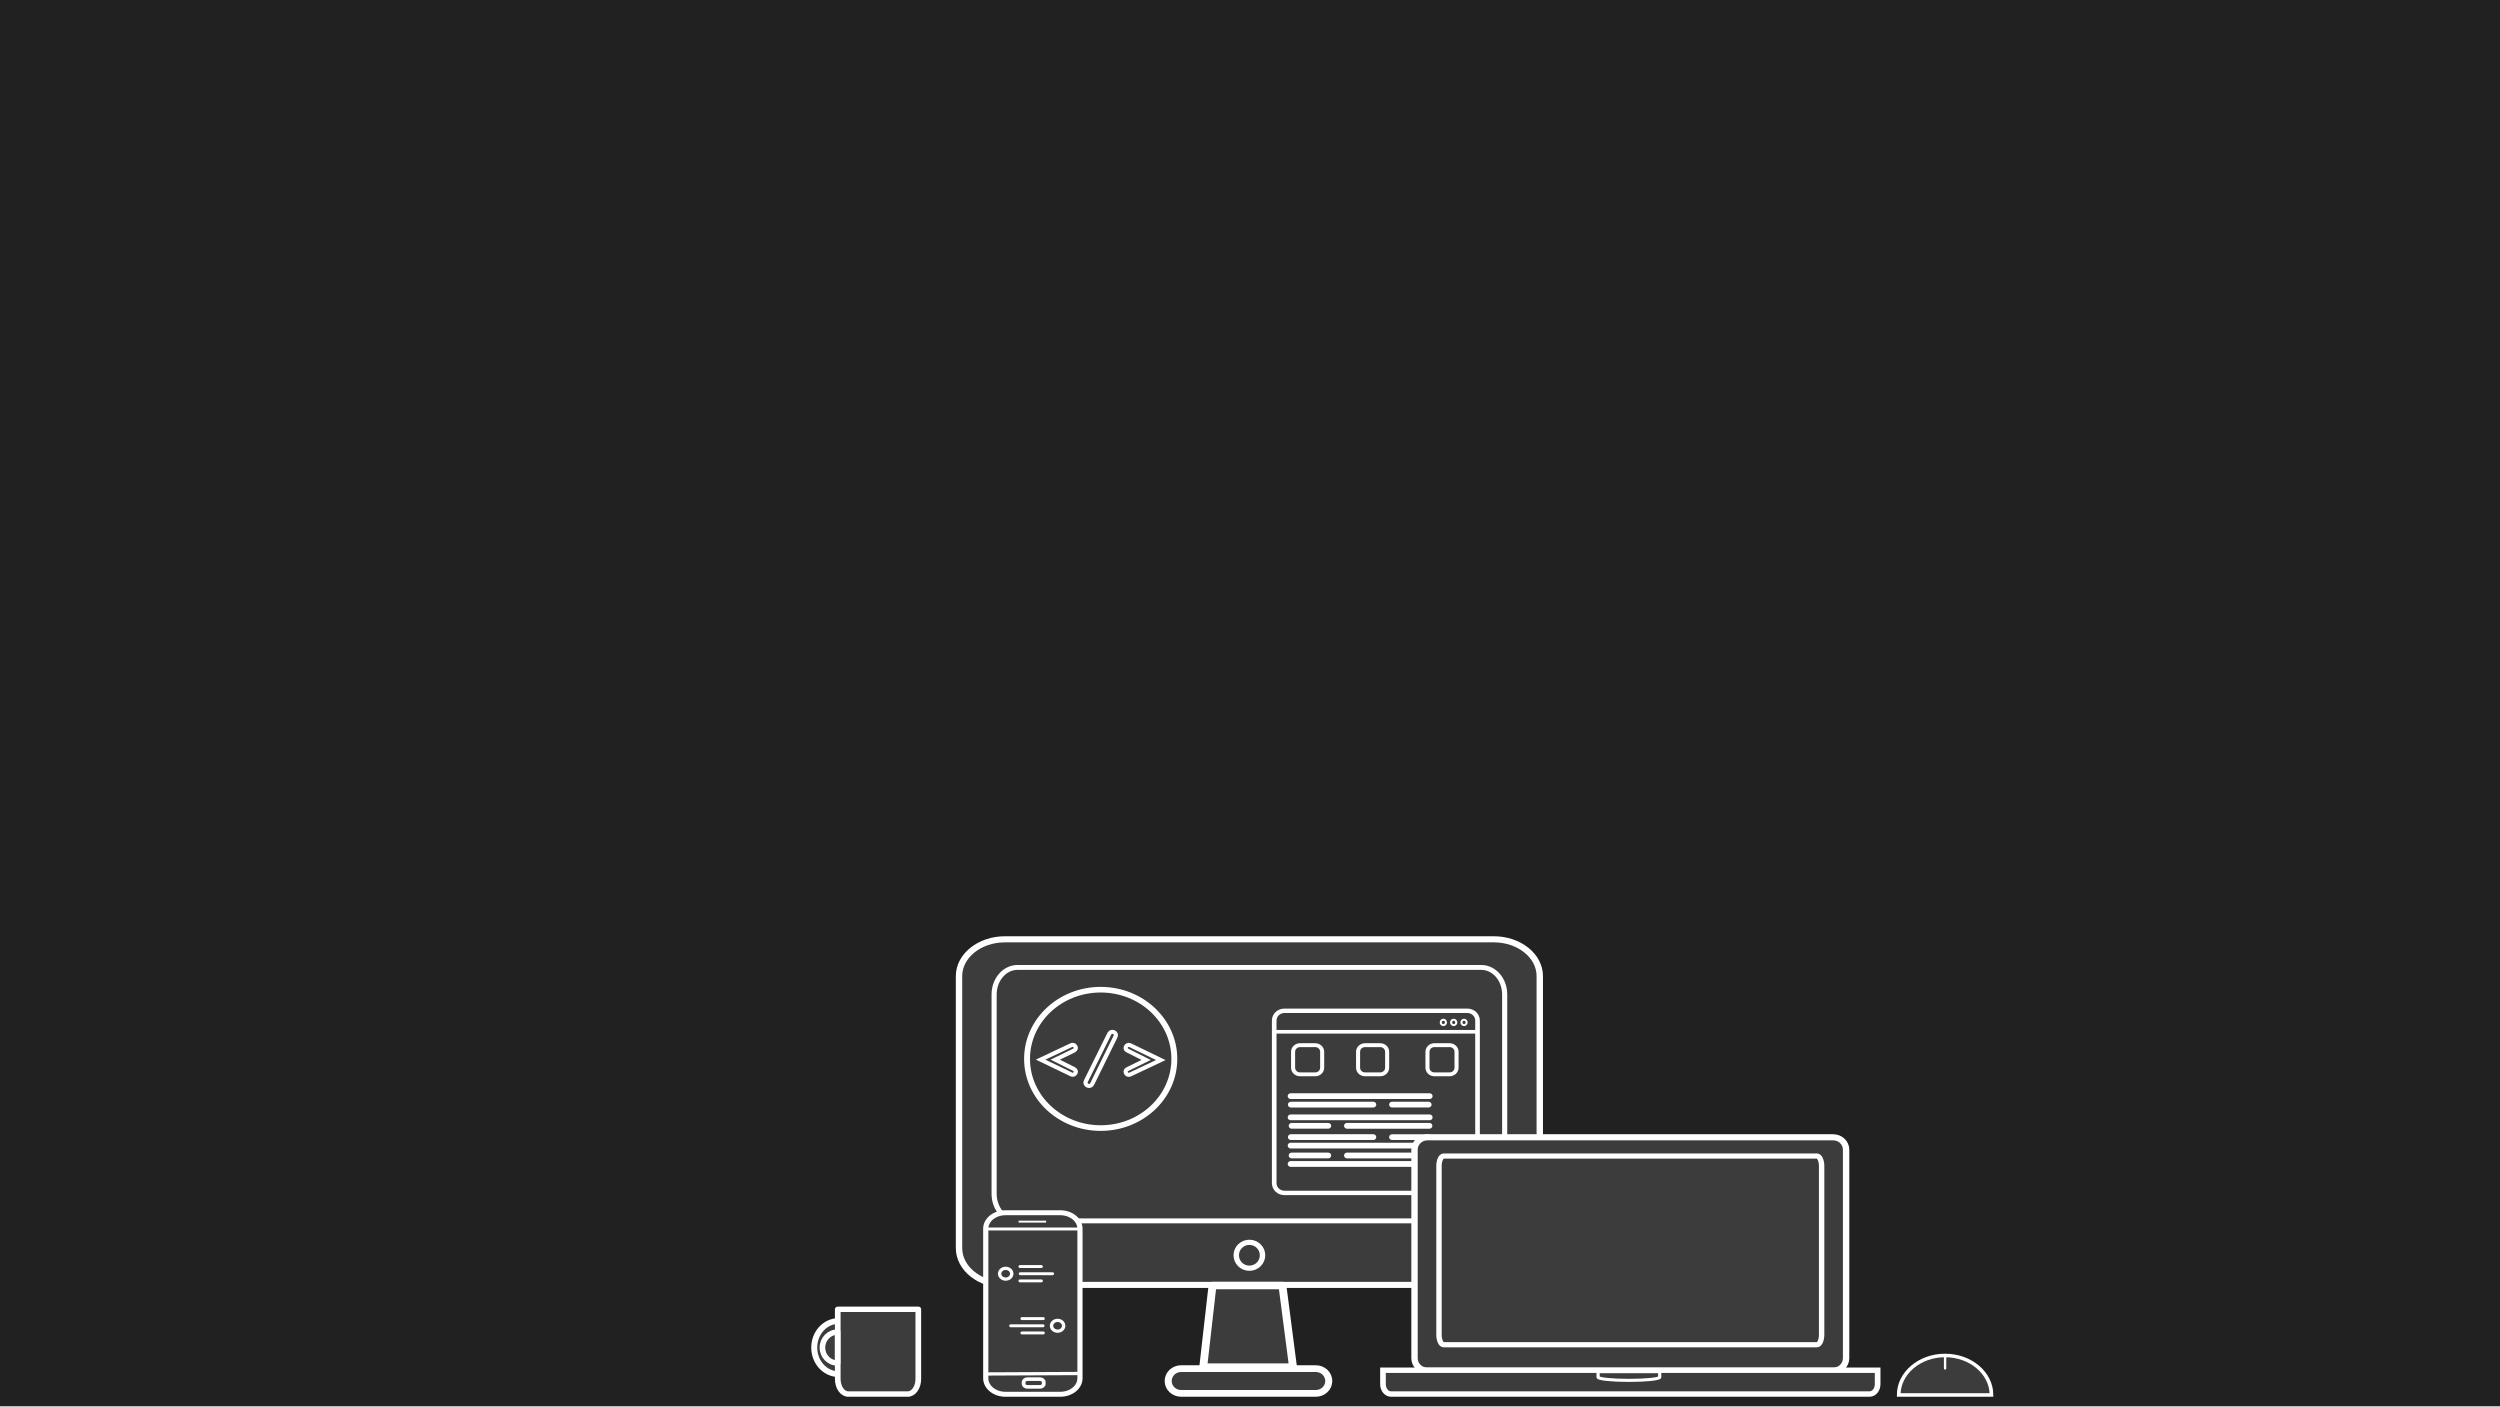
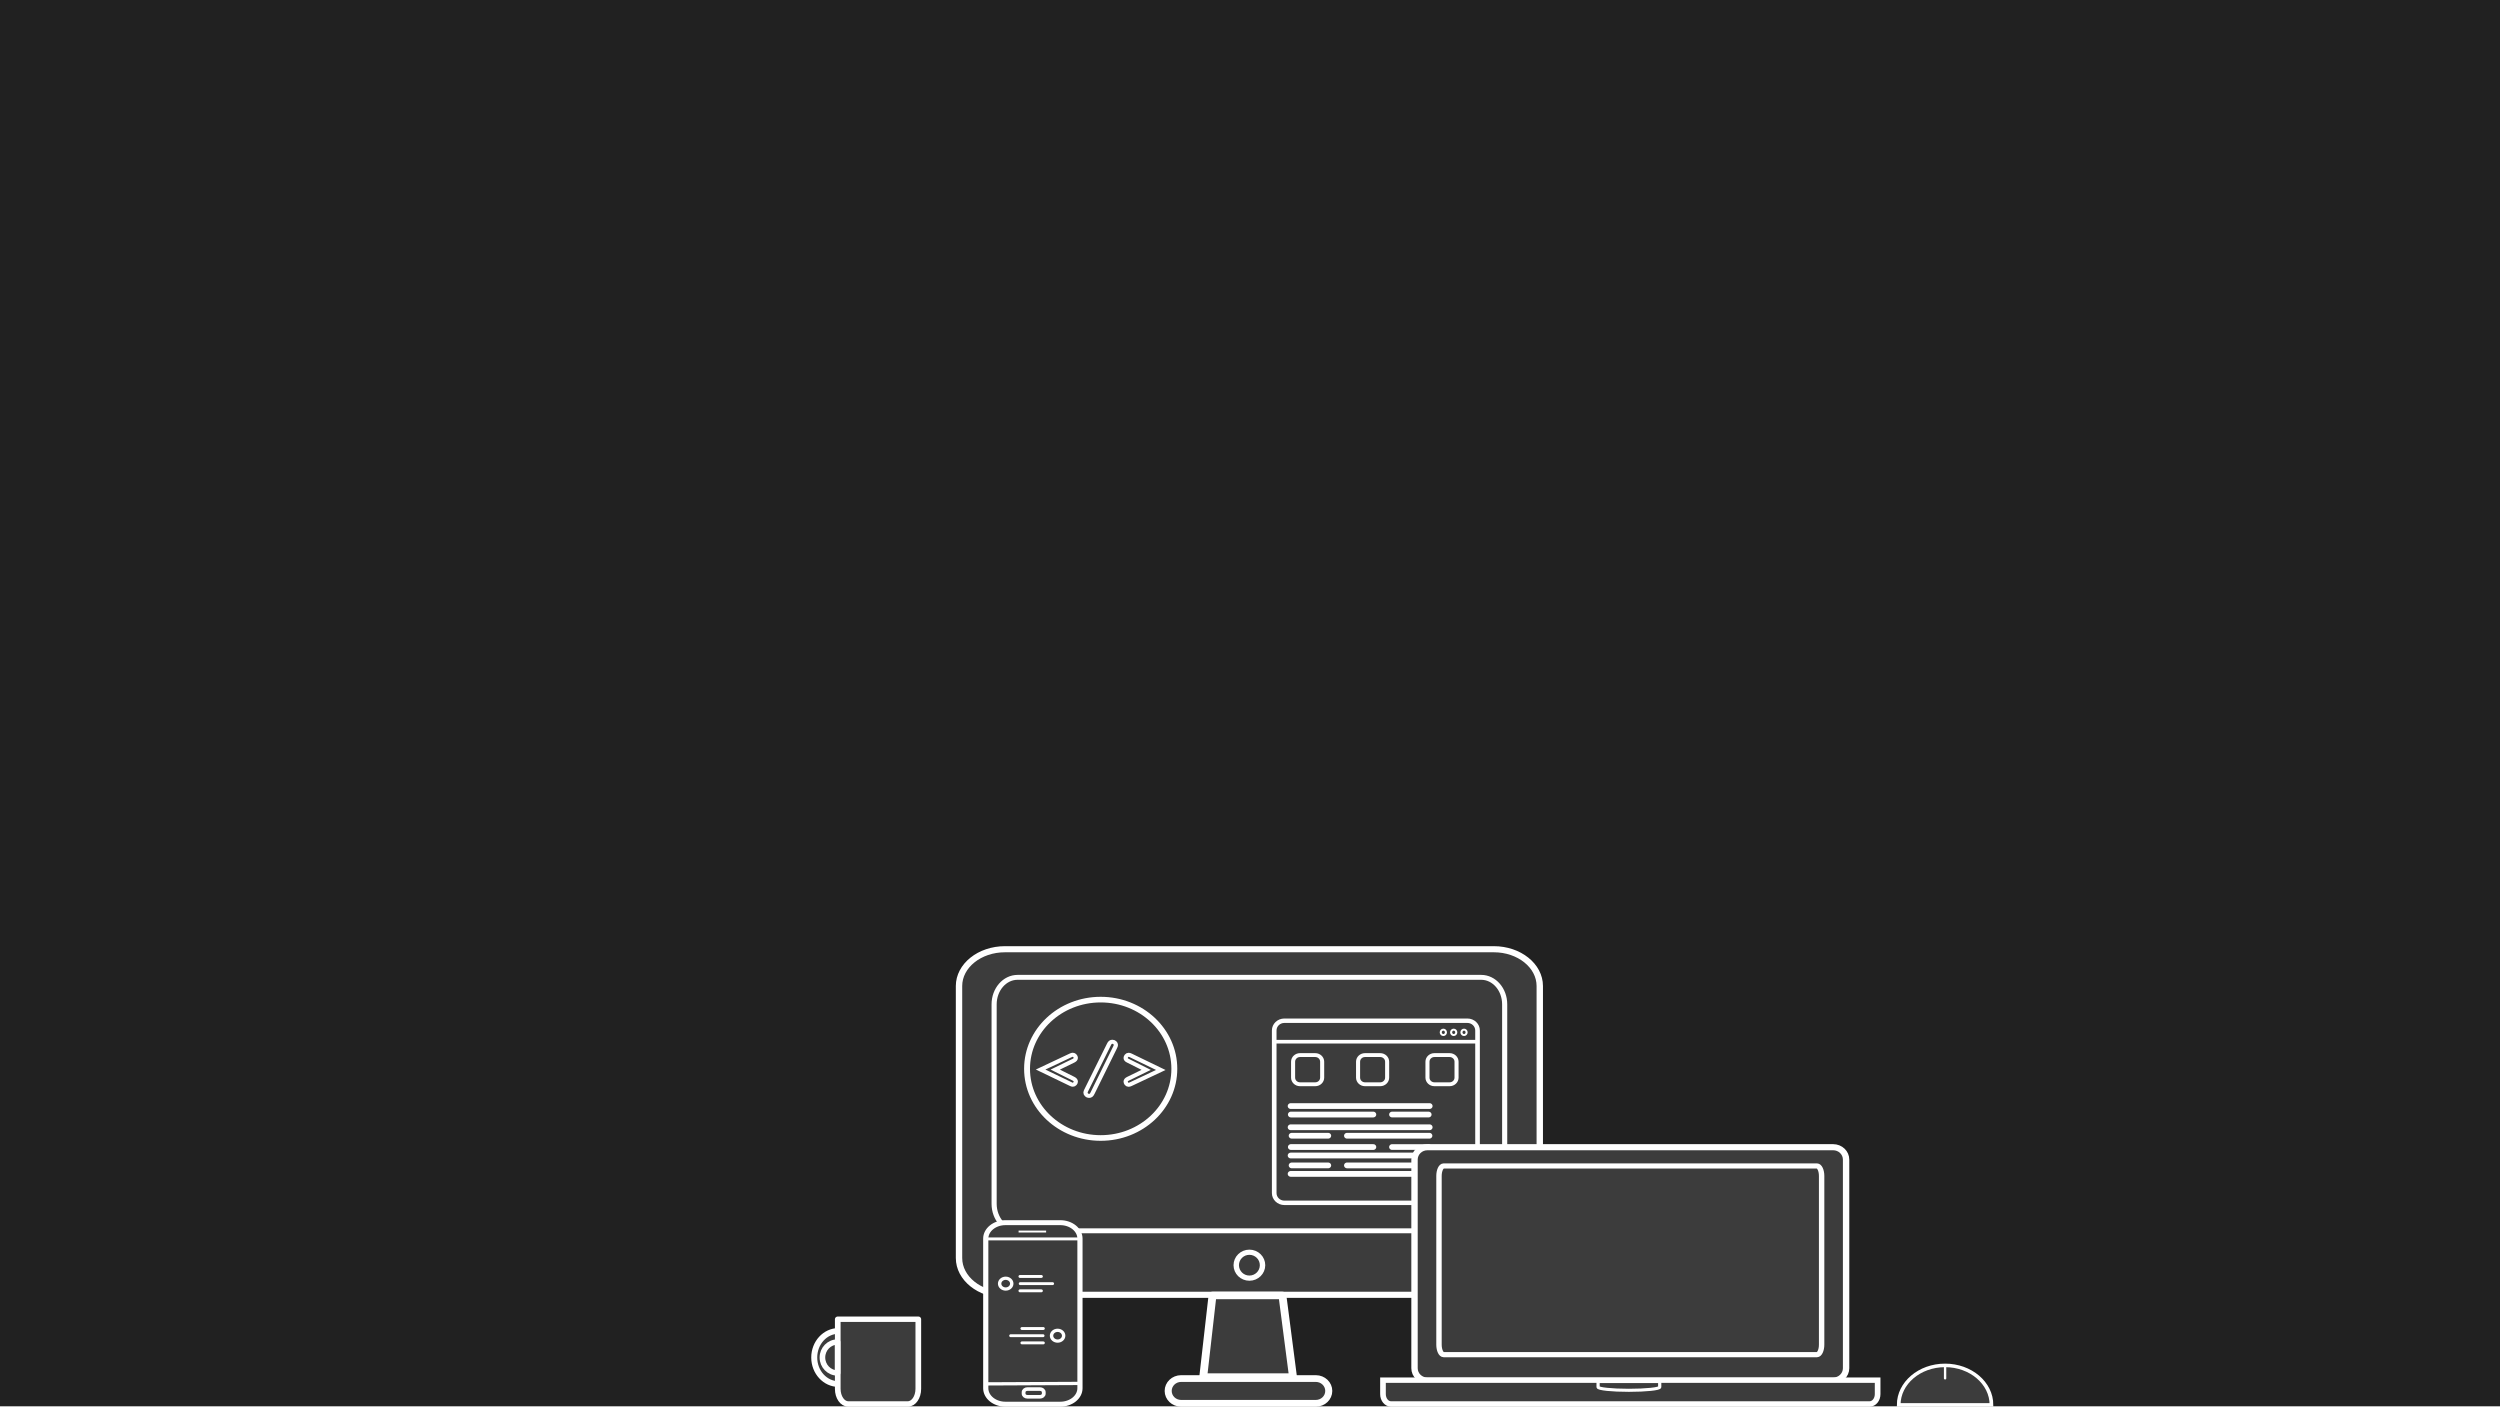
<svg xmlns="http://www.w3.org/2000/svg" width="266.648mm" height="149.99mm" viewBox="0 0 266.648 149.99" version="1.1" id="svg8">
  <defs id="defs2">
    </defs>
  <g id="layer1" transform="translate(-618.7133,462.193)">
    <rect style="fill:#1a1a1a;fill-opacity:0.963;stroke:none;stroke-width:1.273;stroke-linecap:round;stroke-linejoin:round;stroke-miterlimit:4;stroke-dasharray:none;stroke-opacity:1" id="rect1392" width="266.648" height="149.99" x="618.713" y="-462.193" ry="0" />
-     <g id="g1388" transform="matrix(0.3782167,0,0,0.3618563,762.9304,-410.3196)" style="fill:#3c3c3c;fill-opacity:1">
+     <g id="g1388" transform="matrix(0.3782167,0,0,0.3618563,762.9304,-409.2613)" style="fill:#3c3c3c;fill-opacity:1">
      <g style="fill:#3c3c3c;fill-opacity:1;stroke:#ffffff;stroke-opacity:1" transform="translate(-11.64167,2.839784)" id="g946">
        <path style="fill:#3c3c3c;fill-opacity:1;stroke:#ffffff;stroke-width:1.04;stroke-linecap:square;stroke-linejoin:miter;stroke-miterlimit:4;stroke-dasharray:none;stroke-opacity:1" d="m 191.938,264.988 h -26.16 c 0,-6.433 5.856,-11.648 13.08,-11.648 7.224,0 13.08,5.215 13.08,11.648 z" id="path939" />
        <path style="fill:#3c3c3c;fill-opacity:1;stroke:#ffffff;stroke-width:0.666;stroke-linecap:round;stroke-linejoin:round;stroke-miterlimit:4;stroke-dasharray:none;stroke-opacity:1" d="m 178.86,253.519 v 3.649" id="path942" />
      </g>
      <g style="fill:#3c3c3c;fill-opacity:1;stroke:#ffffff;stroke-opacity:1" transform="translate(-4.7625,3.317231)" id="g967">
        <path id="path954" d="m -146.927,250.534 c 0,4.325 3.072,7.83 6.861,7.83 v -15.661 c -3.789,0 -6.861,3.506 -6.861,7.83 z" style="fill:#3c3c3c;fill-opacity:1;stroke:#ffffff;stroke-width:1.688;stroke-linecap:round;stroke-linejoin:round;stroke-miterlimit:4;stroke-dasharray:none;stroke-opacity:1" />
        <path style="fill:#3c3c3c;fill-opacity:1;stroke:#ffffff;stroke-width:1.6;stroke-linecap:round;stroke-linejoin:round;stroke-miterlimit:4;stroke-dasharray:none;stroke-opacity:1" d="m -140.294,239.258 v 20.517 c 0,2.468 1.32,4.456 2.959,4.456 h 16.799 c 1.639,0 2.959,-1.987 2.959,-4.456 V 239.258 Z" id="rect948" />
        <path style="fill:#3c3c3c;fill-opacity:1;stroke:#ffffff;stroke-width:1.582;stroke-linecap:round;stroke-linejoin:round;stroke-miterlimit:4;stroke-dasharray:none;stroke-opacity:1" d="m -144.617,250.534 c 0,2.52 1.913,4.563 4.273,4.563 v -9.127 c -2.36,0 -4.273,2.043 -4.273,4.563 z" id="path951" />
      </g>
      <g style="fill:#3c3c3c;fill-opacity:1;stroke:#ffffff;stroke-opacity:1" transform="translate(0,0.2883308)" id="g1245">
        <g style="fill:#3c3c3c;fill-opacity:1;stroke:#ffffff;stroke-opacity:1" id="g1211">
          <g style="fill:#3c3c3c;fill-opacity:1;stroke:#ffffff;stroke-opacity:1" id="g1154">
            <g style="fill:#3c3c3c;fill-opacity:1;stroke:#ffffff;stroke-opacity:1" id="g979">
              <rect rx="12.965" ry="10.848" y="133.223" x="-110.86" height="101.865" width="163.777" id="rect815" style="fill:#3c3c3c;fill-opacity:1;stroke:#ffffff;stroke-width:1.8;stroke-linecap:round;stroke-linejoin:round;stroke-miterlimit:4;stroke-dasharray:none;stroke-opacity:1" />
              <rect rx="6.615" style="fill:#3c3c3c;fill-opacity:1;stroke:#ffffff;stroke-width:1.445;stroke-linecap:round;stroke-linejoin:round;stroke-miterlimit:4;stroke-dasharray:none;stroke-opacity:1" id="rect817" width="143.981" height="74.705" x="-100.962" y="141.511" ry="7.956" />
              <ellipse ry="3.82" rx="3.708" cy="226.356" cx="-28.972" id="path819" style="fill:#3c3c3c;fill-opacity:1;stroke:#ffffff;stroke-width:1.529;stroke-linecap:round;stroke-linejoin:round;stroke-miterlimit:4;stroke-dasharray:none;stroke-opacity:1" />
              <path id="rect821" d="m -29.517,235.276 h 9.858 l 2.993,24.063 h -12.852 -12.478 l 2.619,-24.063 z" style="fill:#3c3c3c;fill-opacity:1;stroke:#ffffff;stroke-width:2.218;stroke-linecap:round;stroke-linejoin:round;stroke-miterlimit:4;stroke-dasharray:none;stroke-opacity:1" />
              <rect ry="3.648" y="259.769" x="-51.875" height="7.296" width="45.286" id="rect826" style="fill:#3c3c3c;fill-opacity:1;stroke:#ffffff;stroke-width:1.988;stroke-linecap:round;stroke-linejoin:round;stroke-miterlimit:4;stroke-dasharray:none;stroke-opacity:1" />
            </g>
            <ellipse style="fill:#3c3c3c;fill-opacity:1;stroke:#ffffff;stroke-width:1.661;stroke-linecap:round;stroke-linejoin:round;stroke-miterlimit:4;stroke-dasharray:none;stroke-opacity:1" id="path1013" cx="-70.907" cy="168.47" rx="20.767" ry="20.393" />
          </g>
          <g style="fill:#3c3c3c;fill-opacity:1;stroke:#ffffff;stroke-opacity:1" transform="matrix(0.7869747,0,0,0.7869747,122.6112,103.1352)" id="g1085">
            <rect style="fill:#3c3c3c;fill-opacity:1;stroke:#ffffff;stroke-width:1.661;stroke-linecap:round;stroke-linejoin:round;stroke-miterlimit:4;stroke-dasharray:none;stroke-opacity:1" id="rect1019" width="72.861" height="68.213" x="-183.721" y="65.01" ry="3.648" />
            <path style="fill:#3c3c3c;fill-opacity:1;stroke:#ffffff;stroke-width:1.365;stroke-linecap:butt;stroke-linejoin:miter;stroke-miterlimit:4;stroke-dasharray:none;stroke-opacity:1" d="m -184.095,72.868 h 72.965" id="path1021" />
            <ellipse style="fill:#3c3c3c;fill-opacity:1;stroke:#ffffff;stroke-width:0.748;stroke-linecap:round;stroke-linejoin:round;stroke-miterlimit:4;stroke-dasharray:none;stroke-opacity:1" id="path1023" cx="-115.704" cy="69.363" rx="0.927" ry="1.011" />
            <ellipse ry="1.011" rx="0.927" cy="69.363" cx="-119.408" id="ellipse1031" style="fill:#3c3c3c;fill-opacity:1;stroke:#ffffff;stroke-width:0.748;stroke-linecap:round;stroke-linejoin:round;stroke-miterlimit:4;stroke-dasharray:none;stroke-opacity:1" />
            <ellipse style="fill:#3c3c3c;fill-opacity:1;stroke:#ffffff;stroke-width:0.748;stroke-linecap:round;stroke-linejoin:round;stroke-miterlimit:4;stroke-dasharray:none;stroke-opacity:1" id="ellipse1033" cx="-123.113" cy="69.363" rx="0.927" ry="1.011" />
            <path style="fill:#3c3c3c;fill-opacity:1;stroke:#ffffff;stroke-width:2.165;stroke-linecap:round;stroke-linejoin:miter;stroke-miterlimit:4;stroke-dasharray:none;stroke-opacity:1" d="m -177.8,96.975 h 49.742" id="path1035" />
            <path id="path1037" d="m -177.722,100.15 h 29.478" style="fill:#3c3c3c;fill-opacity:1;stroke:#ffffff;stroke-width:2.167;stroke-linecap:round;stroke-linejoin:miter;stroke-miterlimit:4;stroke-dasharray:none;stroke-opacity:1" />
            <path style="fill:#3c3c3c;fill-opacity:1;stroke:#ffffff;stroke-width:2.143;stroke-linecap:round;stroke-linejoin:miter;stroke-miterlimit:4;stroke-dasharray:none;stroke-opacity:1" d="m -141.469,100.15 h 13.063" id="path1039" />
            <path id="path1041" d="m -128.058,104.913 h -49.742" style="fill:#3c3c3c;fill-opacity:1;stroke:#ffffff;stroke-width:2.165;stroke-linecap:round;stroke-linejoin:miter;stroke-miterlimit:4;stroke-dasharray:none;stroke-opacity:1" />
            <path style="fill:#3c3c3c;fill-opacity:1;stroke:#ffffff;stroke-width:2.167;stroke-linecap:round;stroke-linejoin:miter;stroke-miterlimit:4;stroke-dasharray:none;stroke-opacity:1" d="m -128.136,108.088 h -29.478" id="path1043" />
            <path id="path1045" d="m -164.389,108.088 h -13.063" style="fill:#3c3c3c;fill-opacity:1;stroke:#ffffff;stroke-width:2.143;stroke-linecap:round;stroke-linejoin:miter;stroke-miterlimit:4;stroke-dasharray:none;stroke-opacity:1" />
            <path style="fill:#3c3c3c;fill-opacity:1;stroke:#ffffff;stroke-width:2.165;stroke-linecap:round;stroke-linejoin:miter;stroke-miterlimit:4;stroke-dasharray:none;stroke-opacity:1" d="m -177.8,115.497 h 49.742" id="path1047" />
            <path id="path1049" d="m -177.722,112.322 h 29.478" style="fill:#3c3c3c;fill-opacity:1;stroke:#ffffff;stroke-width:2.167;stroke-linecap:round;stroke-linejoin:miter;stroke-miterlimit:4;stroke-dasharray:none;stroke-opacity:1" />
            <path style="fill:#3c3c3c;fill-opacity:1;stroke:#ffffff;stroke-width:2.143;stroke-linecap:round;stroke-linejoin:miter;stroke-miterlimit:4;stroke-dasharray:none;stroke-opacity:1" d="m -141.469,112.322 h 13.063" id="path1051" />
            <path id="path1053" d="m -128.058,122.376 h -49.742" style="fill:#3c3c3c;fill-opacity:1;stroke:#ffffff;stroke-width:2.165;stroke-linecap:round;stroke-linejoin:miter;stroke-miterlimit:4;stroke-dasharray:none;stroke-opacity:1" />
            <path style="fill:#3c3c3c;fill-opacity:1;stroke:#ffffff;stroke-width:2.167;stroke-linecap:round;stroke-linejoin:miter;stroke-miterlimit:4;stroke-dasharray:none;stroke-opacity:1" d="m -128.136,119.201 h -29.478" id="path1055" />
            <path id="path1057" d="m -164.389,119.201 h -13.063" style="fill:#3c3c3c;fill-opacity:1;stroke:#ffffff;stroke-width:2.143;stroke-linecap:round;stroke-linejoin:miter;stroke-miterlimit:4;stroke-dasharray:none;stroke-opacity:1" />
            <rect style="fill:#3c3c3c;fill-opacity:1;stroke:#ffffff;stroke-width:1.455;stroke-linecap:round;stroke-linejoin:round;stroke-miterlimit:4;stroke-dasharray:none;stroke-opacity:1" id="rect1059" width="10.417" height="10.925" x="-176.956" y="77.882" ry="2.477" />
            <rect ry="2.477" y="77.882" x="-153.673" height="10.925" width="10.417" id="rect1061" style="fill:#3c3c3c;fill-opacity:1;stroke:#ffffff;stroke-width:1.455;stroke-linecap:round;stroke-linejoin:round;stroke-miterlimit:4;stroke-dasharray:none;stroke-opacity:1" />
            <rect style="fill:#3c3c3c;fill-opacity:1;stroke:#ffffff;stroke-width:1.455;stroke-linecap:round;stroke-linejoin:round;stroke-miterlimit:4;stroke-dasharray:none;stroke-opacity:1" id="rect1063" width="10.417" height="10.925" x="-128.802" y="77.882" ry="2.477" />
          </g>
        </g>
        <text xml:space="preserve" style="font-style:normal;font-variant:normal;font-weight:normal;font-stretch:normal;font-size:10.583px;line-height:1.25;font-family:FreeMono;-inkscape-font-specification:FreeMono;letter-spacing:0px;word-spacing:0px;fill:#3c3c3c;fill-opacity:1;stroke:#ffffff;stroke-width:1.2;stroke-miterlimit:4;stroke-dasharray:none;stroke-opacity:1" x="-88.679" y="174.219" id="text1017">
          <tspan id="tspan1015" x="-88.679" y="174.219" style="font-style:normal;font-variant:normal;font-weight:bold;font-stretch:normal;font-size:19.756px;font-family:FreeMono;-inkscape-font-specification:'FreeMono Bold';fill:#3c3c3c;fill-opacity:1;stroke:#ffffff;stroke-width:1.2;stroke-miterlimit:4;stroke-dasharray:none;stroke-opacity:1">&lt;/&gt;</tspan>
        </text>
      </g>
      <g style="fill:#3c3c3c;fill-opacity:1;stroke:#ffffff;stroke-opacity:1" id="g914">
        <rect style="fill:#3c3c3c;fill-opacity:1;stroke:#ffffff;stroke-width:1.8;stroke-linecap:round;stroke-linejoin:round;stroke-miterlimit:4;stroke-dasharray:none;stroke-opacity:1" id="rect828" width="121.708" height="68.792" x="17.593" y="191.868" ry="3.648" />
        <rect ry="2.95" y="197.393" x="24.496" height="55.626" width="107.904" id="rect830" style="fill:#3c3c3c;fill-opacity:1;stroke:#ffffff;stroke-width:1.524;stroke-linecap:square;stroke-linejoin:miter;stroke-miterlimit:4;stroke-dasharray:none;stroke-opacity:1" rx="1.323" />
        <path style="fill:#3c3c3c;fill-opacity:1;stroke:#ffffff;stroke-width:1.594;stroke-linecap:square;stroke-linejoin:miter;stroke-miterlimit:4;stroke-dasharray:none;stroke-opacity:1" d="m 148.194,260.535 v 4.116 c 0,1.607 -1.014,2.9 -2.274,2.9 H 10.975 c -1.26,0 -2.274,-1.293 -2.274,-2.9 v -4.116 z" id="rect869" />
        <path style="fill:#3c3c3c;fill-opacity:1;stroke:#ffffff;stroke-width:0.908;stroke-linecap:square;stroke-linejoin:miter;stroke-miterlimit:4;stroke-dasharray:none;stroke-opacity:1" d="m 86.739,260.944 v 1.627 c 0,0.527 -3.875,0.952 -8.689,0.952 -4.814,0 -8.689,-0.424 -8.689,-0.952 v -1.627 z" id="rect878" />
      </g>
      <g style="fill:#3c3c3c;fill-opacity:1;stroke:#ffffff;stroke-opacity:1" transform="translate(0,0.5655405)" id="g1011">
        <g id="g937" transform="translate(62.81484,-9.743481)" style="fill:#3c3c3c;fill-opacity:1;stroke:#ffffff;stroke-opacity:1">
          <rect rx="5.556" ry="4.707" y="223.287" x="-166.135" height="53.507" width="26.567" id="rect920" style="fill:#3c3c3c;fill-opacity:1;stroke:#ffffff;stroke-width:1.463;stroke-linecap:square;stroke-linejoin:miter;stroke-miterlimit:4;stroke-dasharray:none;stroke-opacity:1" />
          <path id="path922" d="m -166.026,270.806 c 26.458,-0.132 26.458,-0.132 26.458,-0.132" style="fill:#3c3c3c;fill-opacity:1;stroke:#ffffff;stroke-width:0.965;stroke-linecap:butt;stroke-linejoin:miter;stroke-miterlimit:4;stroke-dasharray:none;stroke-opacity:1" />
          <path id="path924" d="m -139.435,228.076 h -26.723" style="fill:#3c3c3c;fill-opacity:1;stroke:#ffffff;stroke-width:0.865;stroke-linecap:butt;stroke-linejoin:miter;stroke-miterlimit:4;stroke-dasharray:none;stroke-opacity:1" />
          <rect ry="0.92" rx="1.086" y="272.331" x="-155.462" height="2.286" width="5.688" id="rect928" style="fill:#3c3c3c;fill-opacity:1;stroke:#ffffff;stroke-width:1.069;stroke-linecap:square;stroke-linejoin:miter;stroke-miterlimit:4;stroke-dasharray:none;stroke-opacity:1" />
          <path id="path930" d="m -156.874,225.906 h 7.764" style="fill:#3c3c3c;fill-opacity:1;stroke:#ffffff;stroke-width:0.565;stroke-linecap:butt;stroke-linejoin:miter;stroke-miterlimit:4;stroke-dasharray:none;stroke-opacity:1" />
        </g>
        <ellipse style="fill:#3c3c3c;fill-opacity:1;stroke:#ffffff;stroke-width:0.961;stroke-linecap:round;stroke-linejoin:round;stroke-miterlimit:4;stroke-dasharray:none;stroke-opacity:1" id="path981" cx="-97.697" cy="231.516" rx="1.709" ry="1.589" />
        <path style="fill:#3c3c3c;fill-opacity:1;stroke:#ffffff;stroke-width:0.861;stroke-linecap:round;stroke-linejoin:miter;stroke-miterlimit:4;stroke-dasharray:none;stroke-opacity:1" d="m -93.663,229.399 h 6.014" id="path983" />
        <path id="path985" d="m -93.581,231.516 h 9.098" style="fill:#3c3c3c;fill-opacity:1;stroke:#ffffff;stroke-width:0.861;stroke-linecap:round;stroke-linejoin:miter;stroke-miterlimit:4;stroke-dasharray:none;stroke-opacity:1" />
        <path id="path987" d="m -93.663,233.632 h 6.014" style="fill:#3c3c3c;fill-opacity:1;stroke:#ffffff;stroke-width:0.861;stroke-linecap:round;stroke-linejoin:miter;stroke-miterlimit:4;stroke-dasharray:none;stroke-opacity:1" />
        <ellipse ry="1.589" rx="1.709" cy="246.861" cx="83.06" id="ellipse989" style="fill:#3c3c3c;fill-opacity:1;stroke:#ffffff;stroke-width:0.961;stroke-linecap:round;stroke-linejoin:round;stroke-miterlimit:4;stroke-dasharray:none;stroke-opacity:1" transform="scale(-1,1)" />
        <path id="path991" d="m -87.095,244.745 h -6.014" style="fill:#3c3c3c;fill-opacity:1;stroke:#ffffff;stroke-width:0.861;stroke-linecap:round;stroke-linejoin:miter;stroke-miterlimit:4;stroke-dasharray:none;stroke-opacity:1" />
        <path style="fill:#3c3c3c;fill-opacity:1;stroke:#ffffff;stroke-width:0.861;stroke-linecap:round;stroke-linejoin:miter;stroke-miterlimit:4;stroke-dasharray:none;stroke-opacity:1" d="m -87.177,246.862 h -9.098" id="path993" />
        <path style="fill:#3c3c3c;fill-opacity:1;stroke:#ffffff;stroke-width:0.861;stroke-linecap:round;stroke-linejoin:miter;stroke-miterlimit:4;stroke-dasharray:none;stroke-opacity:1" d="m -87.095,248.978 h -6.014" id="path995" />
      </g>
    </g>
  </g>
</svg>
